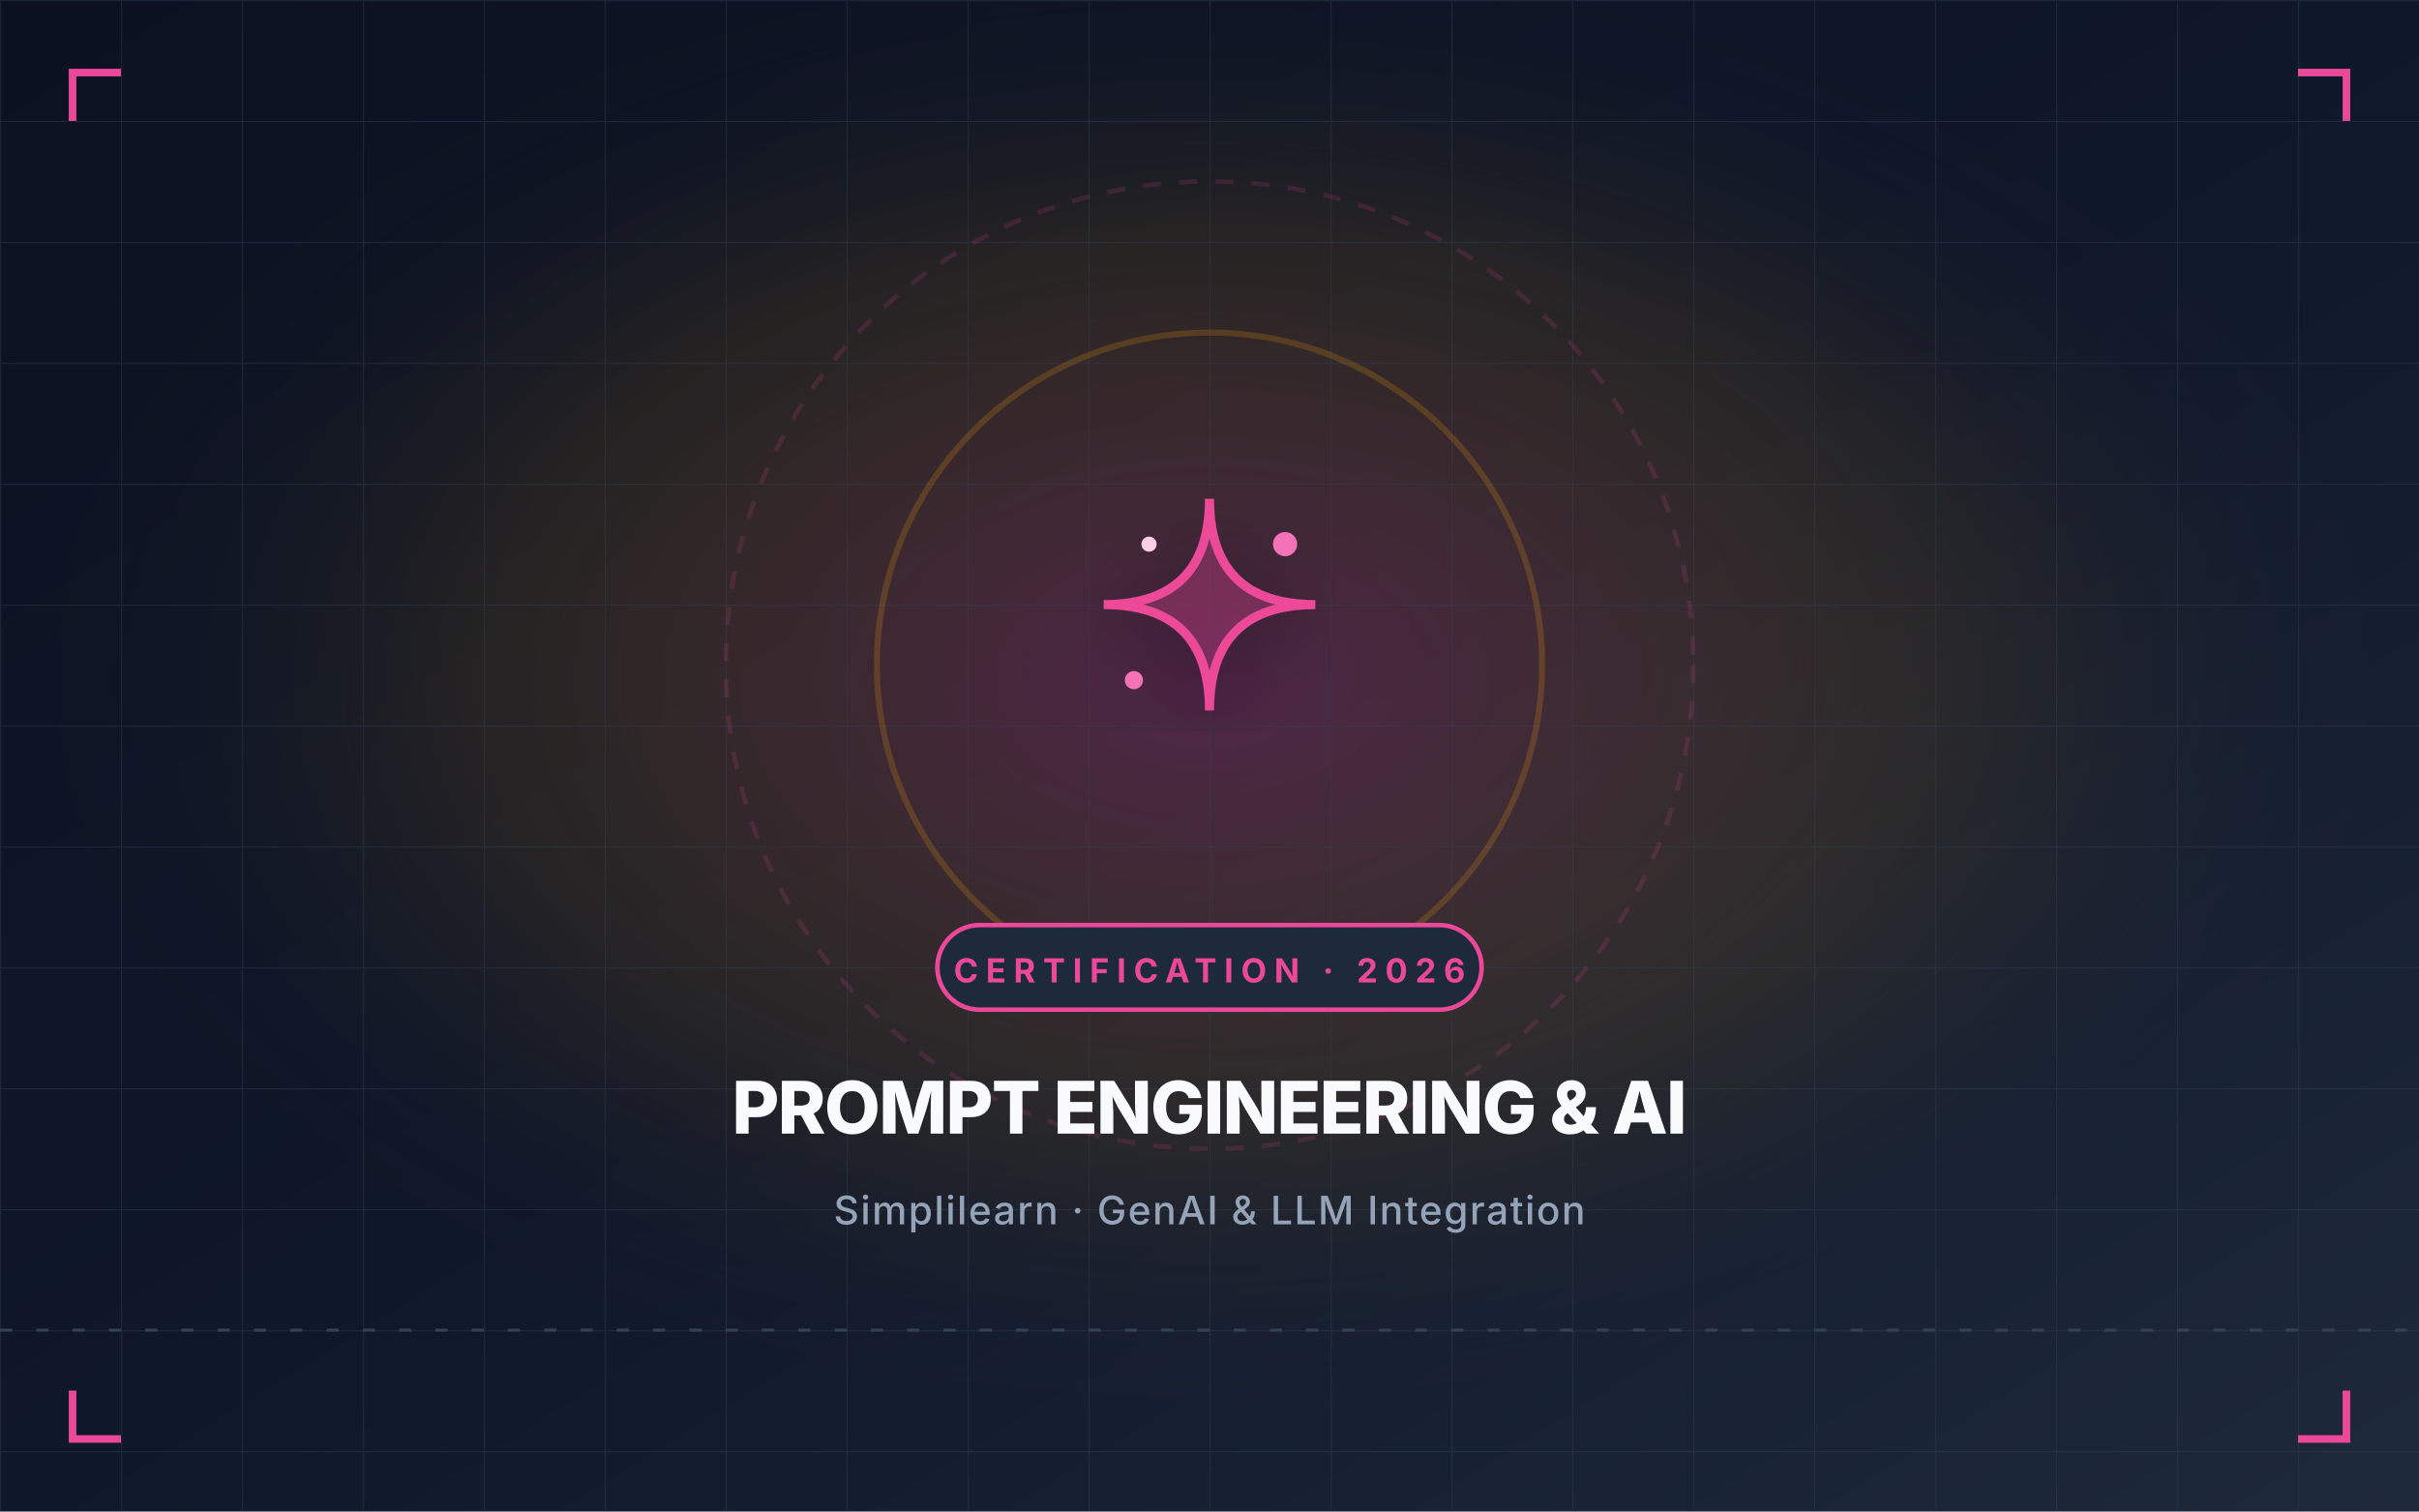
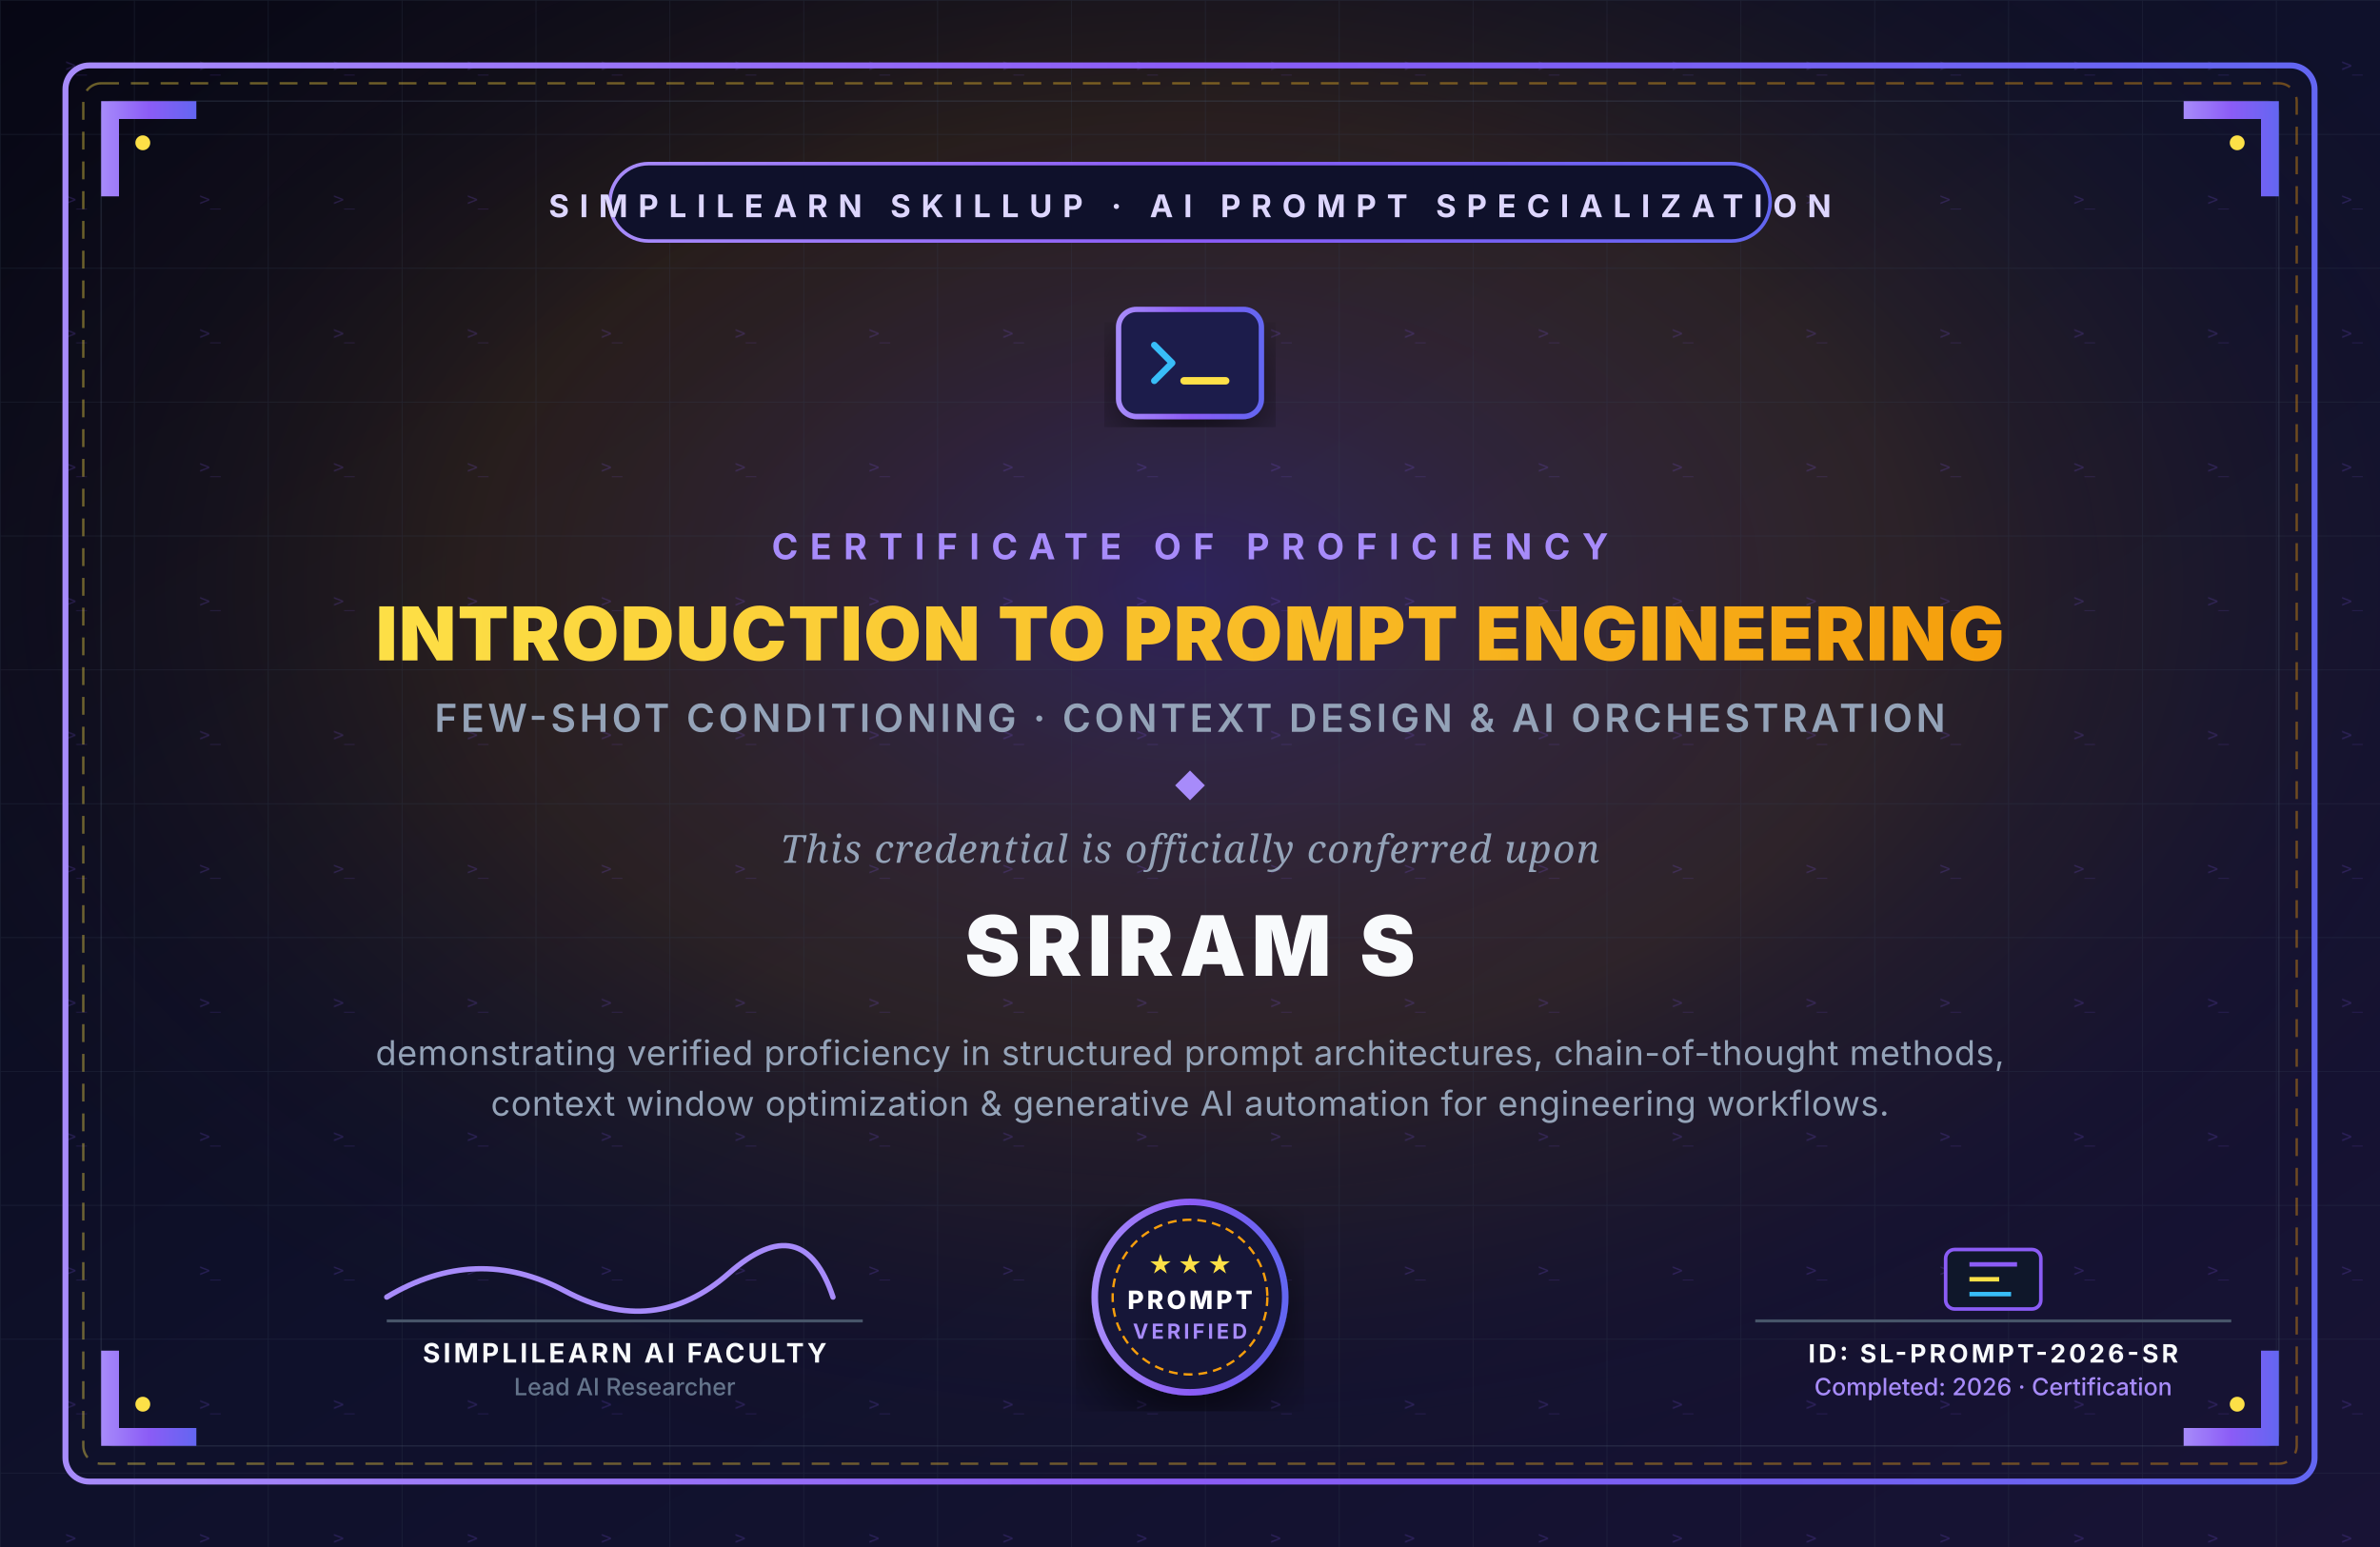
- <svg xmlns="http://www.w3.org/2000/svg" viewBox="0 0 800 500" width="100%" height="100%">
+ <svg xmlns="http://www.w3.org/2000/svg" viewBox="0 0 800 520" width="100%" height="100%">
  <defs>
-     <linearGradient id="bgGrad" x1="0%" y1="0%" x2="100%" y2="100%">
-       <stop offset="0%" stop-color="#0b1120" />
-       <stop offset="50%" stop-color="#0f172a" />
-       <stop offset="100%" stop-color="#1e293b" />
+     <linearGradient id="c3-bg" x1="0%" y1="0%" x2="100%" y2="100%">
+       <stop offset="0%" stop-color="#070714" />
+       <stop offset="50%" stop-color="#0f112b" />
+       <stop offset="100%" stop-color="#181335" />
    </linearGradient>
-     <radialGradient id="glow" cx="50%" cy="45%" r="50%">
-       <stop offset="0%" stop-color="#ec4899" stop-opacity="0.3" />
-       <stop offset="60%" stop-color="#f59e0b" stop-opacity="0.1" />
-       <stop offset="100%" stop-color="#0b1120" stop-opacity="0" />
+     <radialGradient id="c3-glow" cx="50%" cy="38%" r="60%">
+       <stop offset="0%" stop-color="#8b5cf6" stop-opacity="0.25" />
+       <stop offset="50%" stop-color="#f59e0b" stop-opacity="0.12" />
+       <stop offset="100%" stop-color="#070714" stop-opacity="0" />
    </radialGradient>
-     <pattern id="grid" width="40" height="40" patternUnits="userSpaceOnUse">
-       <path d="M 40 0 L 0 0 0 40" fill="none" stroke="#334155" stroke-width="0.75" stroke-opacity="0.4" />
+     <linearGradient id="c3-purple" x1="0%" y1="0%" x2="100%" y2="0%">
+       <stop offset="0%" stop-color="#a78bfa" />
+       <stop offset="50%" stop-color="#8b5cf6" />
+       <stop offset="100%" stop-color="#6366f1" />
+     </linearGradient>
+     <linearGradient id="c3-gold" x1="0%" y1="0%" x2="100%" y2="0%">
+       <stop offset="0%" stop-color="#fde047" />
+       <stop offset="100%" stop-color="#f59e0b" />
+     </linearGradient>
+     <pattern id="c3-grid" width="45" height="45" patternUnits="userSpaceOnUse">
+       <path d="M 45 0 L 0 0 0 45" fill="none" stroke="#334155" stroke-width="0.5" stroke-opacity="0.3" />
+       <text x="22" y="24" font-family="monospace" font-size="6" fill="#8b5cf6" fill-opacity="0.2">&gt;_</text>
    </pattern>
-     <filter id="shadow" x="-10%" y="-10%" width="120%" height="120%">
-       <feDropShadow dx="0" dy="8" stdDeviation="12" flood-color="#000000" flood-opacity="0.6" />
+     <filter id="c3-shadow" x="-10%" y="-10%" width="120%" height="120%">
+       <feDropShadow dx="0" dy="8" stdDeviation="12" flood-color="#000000" flood-opacity="0.75" />
    </filter>
  </defs>
-   <rect width="800" height="500" fill="url(#bgGrad)" />
-   <rect width="800" height="500" fill="url(#glow)" />
-   <rect width="800" height="500" fill="url(#grid)" />
-   <line x1="0" y1="440" x2="800" y2="440" stroke="#334155" stroke-width="1" stroke-dasharray="4,8" />
-   <circle cx="400" cy="220" r="160" fill="none" stroke="#ec4899" stroke-opacity="0.15" stroke-width="1.5" stroke-dasharray="6,6" />
-   <circle cx="400" cy="220" r="110" fill="none" stroke="#f59e0b" stroke-opacity="0.2" stroke-width="2" />
-   <g transform="translate(400, 205)" filter="url(#shadow)">
-     <g transform="translate(-40, -45)">
-       <path d="M 40 5 Q 40 40 5 40 Q 40 40 40 75 Q 40 40 75 40 Q 40 40 40 5 Z" fill="#ec4899" fill-opacity="0.25" stroke="#ec4899" stroke-width="3" />
-       <circle cx="65" cy="20" r="4" fill="#f472b6" />
-       <circle cx="15" cy="65" r="3" fill="#f472b6" />
-       <circle cx="20" cy="20" r="2.5" fill="#fbcfe8" />
+   <rect width="800" height="520" fill="url(#c3-bg)" />
+   <rect width="800" height="520" fill="url(#c3-glow)" />
+   <rect width="800" height="520" fill="url(#c3-grid)" />
+   <rect x="22" y="22" width="756" height="476" rx="8" fill="none" stroke="url(#c3-purple)" stroke-width="2" />
+   <rect x="28" y="28" width="744" height="464" rx="6" fill="none" stroke="url(#c3-gold)" stroke-width="0.8" stroke-opacity="0.4" stroke-dasharray="6,4" />
+   <rect x="34" y="34" width="732" height="452" rx="4" fill="none" stroke="#475569" stroke-width="0.5" stroke-opacity="0.3" />
+   <g transform="translate(34, 34)">
+     <path d="M 0 0 L 32 0 L 32 6 L 6 6 L 6 32 L 0 32 Z" fill="url(#c3-purple)" />
+     <circle cx="14" cy="14" r="2.5" fill="#fde047" />
+   </g>
+   <g transform="translate(766, 34)">
+     <path d="M 0 0 L -32 0 L -32 6 L -6 6 L -6 32 L 0 32 Z" fill="url(#c3-purple)" />
+     <circle cx="-14" cy="14" r="2.5" fill="#fde047" />
+   </g>
+   <g transform="translate(34, 486)">
+     <path d="M 0 0 L 32 0 L 32 -6 L 6 -6 L 6 -32 L 0 -32 Z" fill="url(#c3-purple)" />
+     <circle cx="14" cy="-14" r="2.5" fill="#fde047" />
+   </g>
+   <g transform="translate(766, 486)">
+     <path d="M 0 0 L -32 0 L -32 -6 L -6 -6 L -6 -32 L 0 -32 Z" fill="url(#c3-purple)" />
+     <circle cx="-14" cy="-14" r="2.5" fill="#fde047" />
+   </g>
+   <g transform="translate(400, 68)" text-anchor="middle">
+     <rect x="-195" y="-13" width="390" height="26" rx="13" fill="#0f112b" stroke="url(#c3-purple)" stroke-width="1.2" />
+     <text x="0" y="5" font-family="'Inter', -apple-system, sans-serif" font-size="10.5" font-weight="700" fill="#ddd6fe" letter-spacing="3.5">
+       SIMPLILEARN SKILLUP · AI PROMPT SPECIALIZATION
+     </text>
+   </g>
+   <g transform="translate(400, 122)" filter="url(#c3-shadow)">
+     <rect x="-24" y="-18" width="48" height="36" rx="6" fill="#1e1b4b" stroke="url(#c3-purple)" stroke-width="1.8" />
+     <polyline points="-12,-6 -6,0 -12,6" fill="none" stroke="#38bdf8" stroke-width="2.2" stroke-linecap="round" stroke-linejoin="round" />
+     <line x1="-2" y1="6" x2="12" y2="6" stroke="#fde047" stroke-width="2.5" stroke-linecap="round" />
+   </g>
+   <text x="400" y="188" font-family="'Inter', -apple-system, sans-serif" font-size="12" font-weight="700" fill="#a78bfa" text-anchor="middle" letter-spacing="4">
+     CERTIFICATE OF PROFICIENCY
+   </text>
+   <text x="400" y="222" font-family="'Inter', -apple-system, sans-serif" font-size="25" font-weight="900" fill="url(#c3-gold)" text-anchor="middle" letter-spacing="0.5">
+     INTRODUCTION TO PROMPT ENGINEERING
+   </text>
+   <text x="400" y="246" font-family="'Inter', -apple-system, sans-serif" font-size="13" font-weight="600" fill="#94a3b8" text-anchor="middle" letter-spacing="1.2">
+     FEW-SHOT CONDITIONING · CONTEXT DESIGN &amp; AI ORCHESTRATION
+   </text>
+   <g transform="translate(400, 264)">
+     <line x1="-220" y1="0" x2="-20" y2="0" stroke="url(#c3-purple)" stroke-width="1" stroke-opacity="0.6" />
+     <polygon points="0,-5 5,0 0,5 -5,0" fill="#a78bfa" />
+     <line x1="20" y1="0" x2="220" y2="0" stroke="url(#c3-purple)" stroke-width="1" stroke-opacity="0.6" />
+   </g>
+   <text x="400" y="290" font-family="'Georgia', serif" font-size="13" font-style="italic" fill="#94a3b8" text-anchor="middle" letter-spacing="0.5">
+     This credential is officially conferred upon
+   </text>
+   <text x="400" y="328" font-family="'Inter', -apple-system, sans-serif" font-size="28" font-weight="900" fill="#f8fafc" text-anchor="middle" letter-spacing="2">
+     SRIRAM S
+   </text>
+   <text x="400" y="358" font-family="'Inter', -apple-system, sans-serif" font-size="11.5" font-weight="400" fill="#94a3b8" text-anchor="middle" letter-spacing="0.2">
+     demonstrating verified proficiency in structured prompt architectures, chain-of-thought methods,
+   </text>
+   <text x="400" y="375" font-family="'Inter', -apple-system, sans-serif" font-size="11.5" font-weight="400" fill="#94a3b8" text-anchor="middle" letter-spacing="0.2">
+     context window optimization &amp; generative AI automation for engineering workflows.
+   </text>
+   <g transform="translate(130, 420)">
+     <path d="M 0 16 Q 30 -2, 60 14 T 115 8 T 150 16" fill="none" stroke="#a78bfa" stroke-width="1.8" stroke-linecap="round" />
+     <line x1="0" y1="24" x2="160" y2="24" stroke="#475569" stroke-width="1" />
+     <text x="80" y="38" font-family="'Inter', -apple-system, sans-serif" font-size="9" font-weight="700" fill="#f8fafc" text-anchor="middle" letter-spacing="1">SIMPLILEARN AI FACULTY</text>
+     <text x="80" y="49" font-family="'Inter', -apple-system, sans-serif" font-size="8" font-weight="500" fill="#64748b" text-anchor="middle">Lead AI Researcher</text>
+   </g>
+   <g transform="translate(400, 436)" filter="url(#c3-shadow)">
+     <circle cx="0" cy="0" r="32" fill="#131238" stroke="url(#c3-purple)" stroke-width="2.2" />
+     <circle cx="0" cy="0" r="26" fill="none" stroke="#f59e0b" stroke-width="0.8" stroke-dasharray="3,2" />
+     <text x="0" y="-8" font-family="'Inter', sans-serif" font-size="8" font-weight="900" fill="#fde047" text-anchor="middle">★ ★ ★</text>
+     <text x="0" y="4" font-family="'Inter', sans-serif" font-size="8.5" font-weight="800" fill="#ffffff" text-anchor="middle" letter-spacing="1">PROMPT</text>
+     <text x="0" y="14" font-family="'Inter', sans-serif" font-size="7" font-weight="700" fill="#a78bfa" text-anchor="middle" letter-spacing="1">VERIFIED</text>
+   </g>
+   <g transform="translate(670, 420)" text-anchor="middle">
+     <g transform="translate(-16, 0)">
+       <rect x="0" y="0" width="32" height="20" rx="3" fill="#0f172a" stroke="#8b5cf6" stroke-width="1.2" />
+       <line x1="8" y1="5" x2="24" y2="5" stroke="#8b5cf6" stroke-width="1.5" />
+       <line x1="8" y1="10" x2="18" y2="10" stroke="#fde047" stroke-width="1.5" />
+       <line x1="8" y1="15" x2="22" y2="15" stroke="#38bdf8" stroke-width="1.5" />
    </g>
+     <line x1="-80" y1="24" x2="80" y2="24" stroke="#475569" stroke-width="1" />
+     <text x="0" y="38" font-family="'Inter', -apple-system, sans-serif" font-size="8.5" font-weight="700" fill="#f8fafc" letter-spacing="1">ID: SL-PROMPT-2026-SR</text>
+     <text x="0" y="49" font-family="'Inter', -apple-system, sans-serif" font-size="8" font-weight="500" fill="#a78bfa">Completed: 2026 · Certification</text>
  </g>
-   <g transform="translate(400, 320)">
-     <rect x="-90" y="-14" width="180" height="28" rx="14" fill="#1e293b" stroke="#ec4899" stroke-width="1.5" />
-     <text x="0" y="5" font-family="'Inter', -apple-system, sans-serif" font-size="11" font-weight="700" fill="#ec4899" text-anchor="middle" letter-spacing="2.5">CERTIFICATION · 2026</text>
-   </g>
-   <text x="400" y="375" font-family="'Inter', -apple-system, sans-serif" font-size="24" font-weight="800" fill="#f8fafc" text-anchor="middle" letter-spacing="-0.5">PROMPT ENGINEERING &amp; AI</text>
-   <text x="400" y="405" font-family="'Inter', -apple-system, sans-serif" font-size="13" font-weight="500" fill="#94a3b8" text-anchor="middle" letter-spacing="0.5">Simplilearn · GenAI &amp; LLM Integration</text>
-   <path d="M 24 40 L 24 24 L 40 24" fill="none" stroke="#ec4899" stroke-width="2.5" />
-   <path d="M 776 40 L 776 24 L 760 24" fill="none" stroke="#ec4899" stroke-width="2.5" />
-   <path d="M 24 460 L 24 476 L 40 476" fill="none" stroke="#ec4899" stroke-width="2.5" />
-   <path d="M 776 460 L 776 476 L 760 476" fill="none" stroke="#ec4899" stroke-width="2.5" />
</svg>
